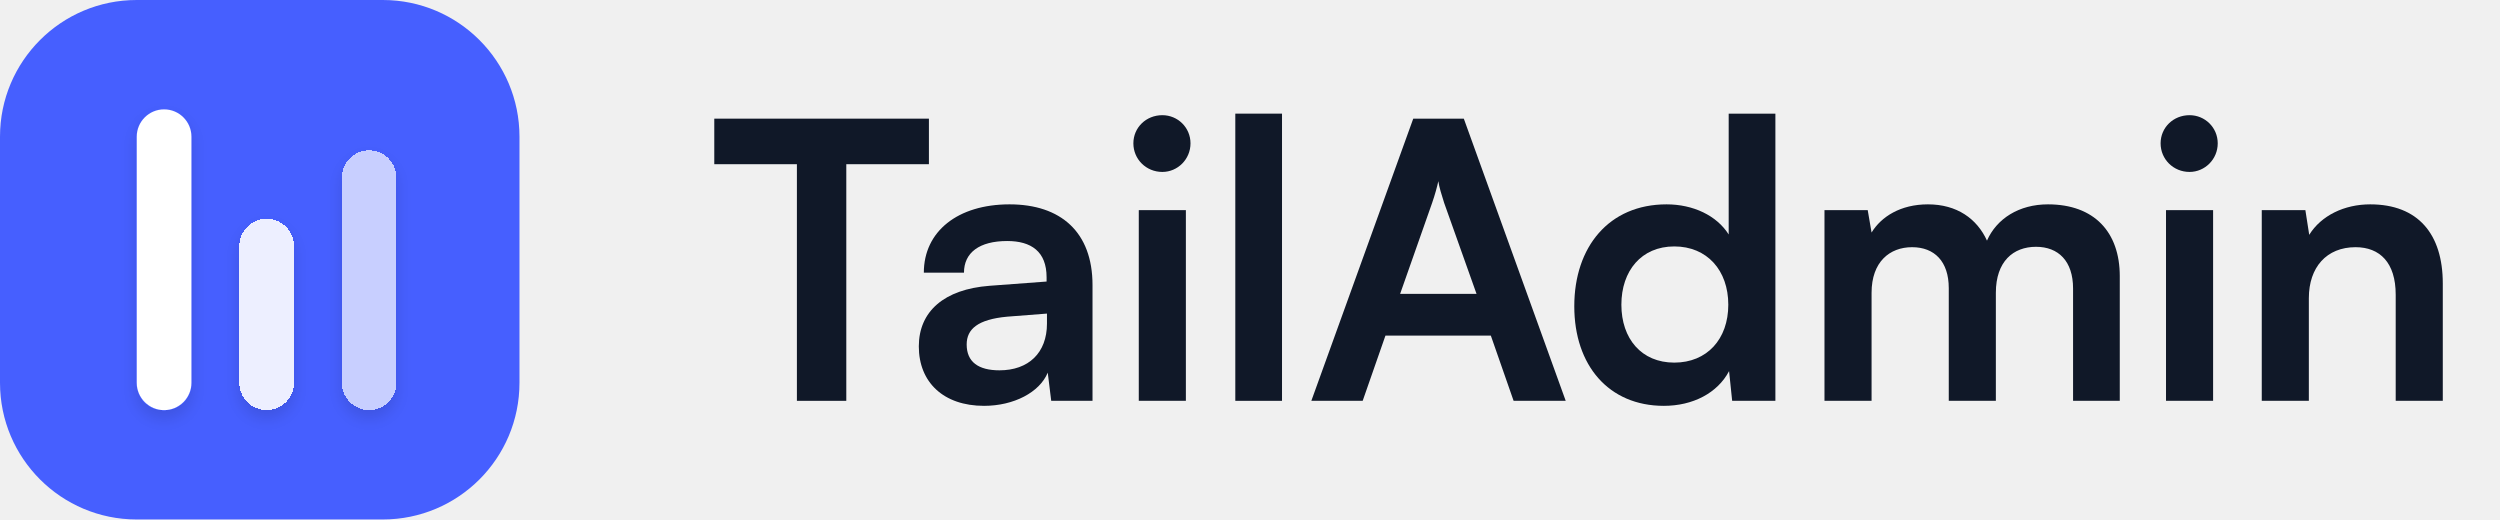
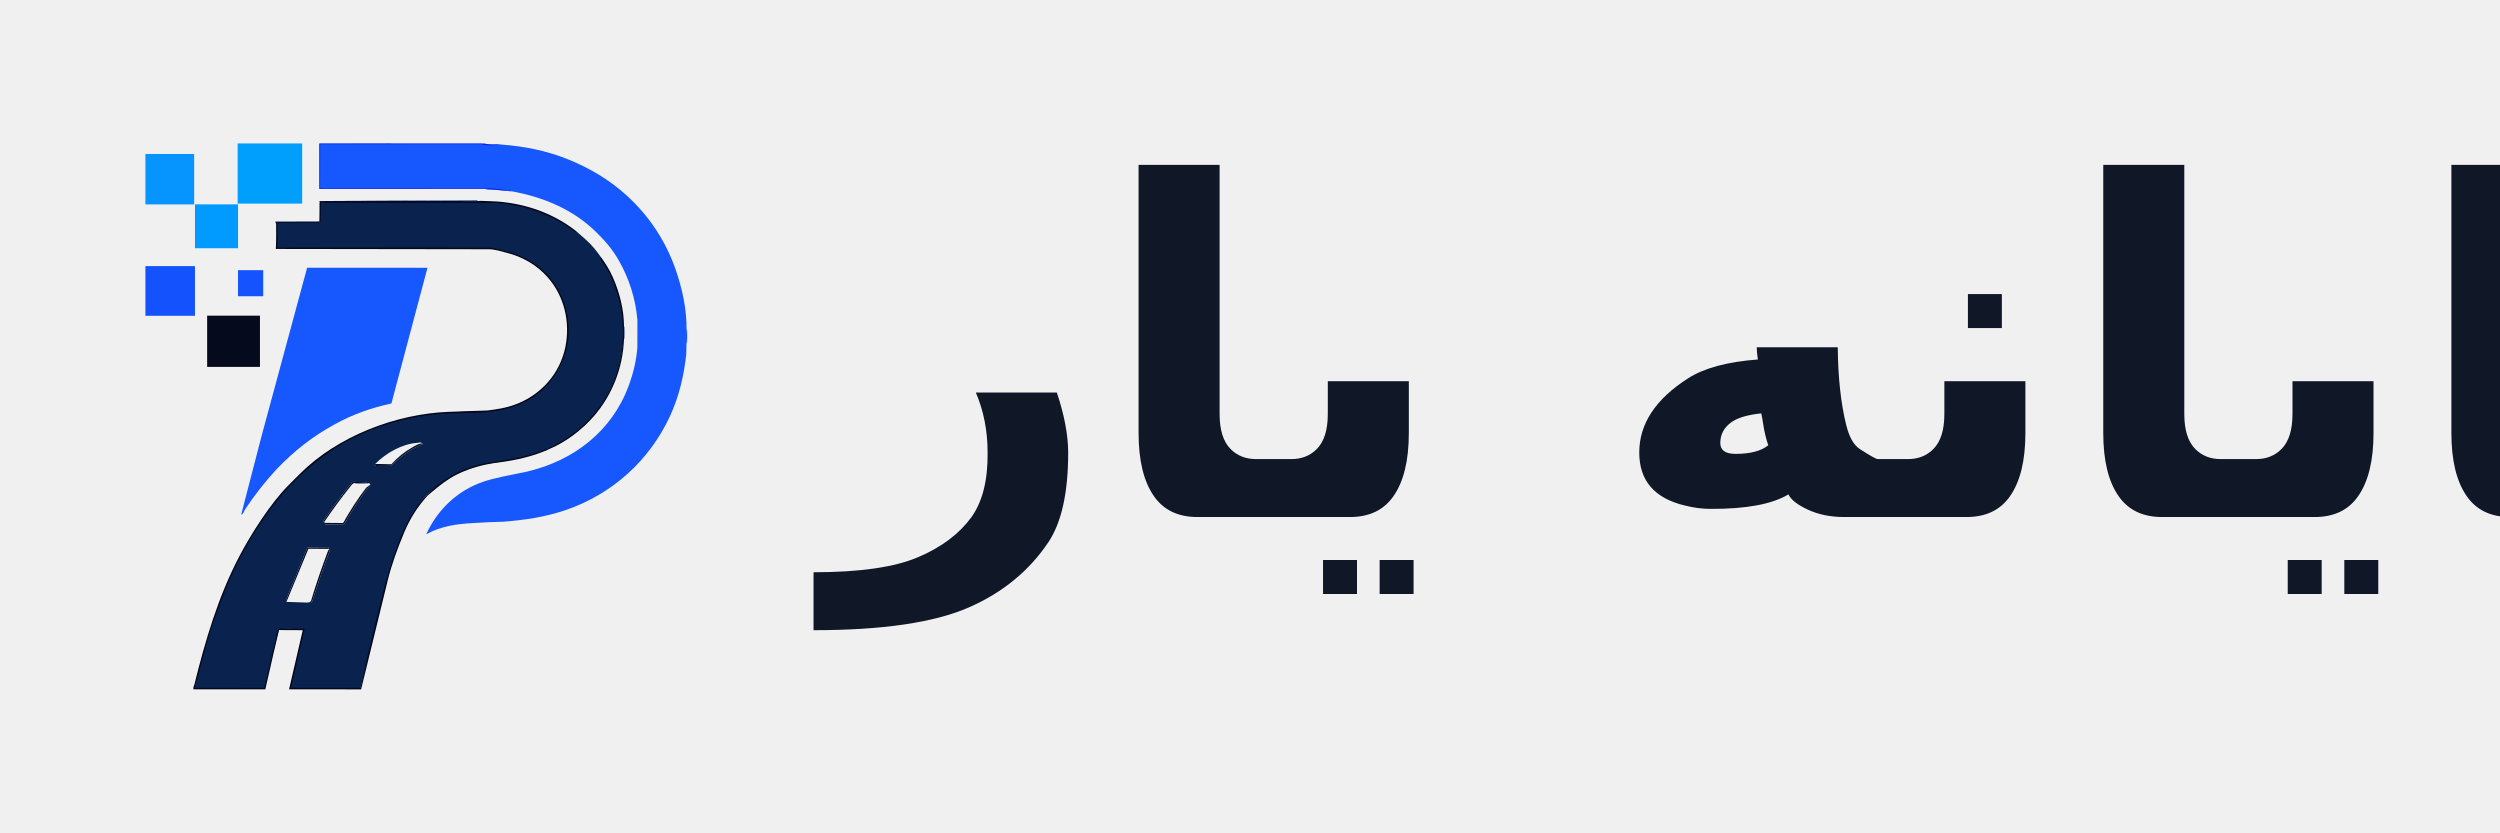
- <svg xmlns="http://www.w3.org/2000/svg" width="154" height="32" viewBox="0 0 154 32" fill="none">
-   <path d="M0 8.421C0 3.77 3.77 0 8.421 0H23.579C28.23 0 32 3.77 32 8.421V23.579C32 28.23 28.23 32 23.579 32H8.421C3.77 32 0 28.23 0 23.579V8.421Z" fill="#465FFF" />
-   <g filter="url(#filter0_d_1624_24907)">
-     <path d="M8.424 8.422C8.424 7.491 9.178 6.737 10.108 6.737V6.737C11.038 6.737 11.792 7.491 11.792 8.422V23.579C11.792 24.51 11.038 25.264 10.108 25.264V25.264C9.178 25.264 8.424 24.51 8.424 23.579V8.422Z" fill="white" />
+ <svg xmlns="http://www.w3.org/2000/svg" viewBox="0 0 3074.05 1024">
+   <defs>
+     <style>
+       .cls-1 {
+         fill: #1452fd;
+       }
+ 
+       .cls-2 {
+         fill: #060a1d;
+       }
+ 
+       .cls-3 {
+         fill: #060d24;
+       }
+ 
+       .cls-4 {
+         fill: #7a89aa;
+       }
+ 
+       .cls-5 {
+         fill: #0695fe;
+       }
+ 
+       .cls-6 {
+         fill: #1657fe;
+       }
+ 
+       .cls-7 {
+         fill: #01071f;
+       }
+ 
+       .cls-8 {
+         fill: #8293ba;
+       }
+ 
+       .cls-9 {
+         fill: #050b22;
+       }
+ 
+       .cls-10 {
+         fill: #0424e9;
+       }
+ 
+       .cls-11 {
+         fill: #101828;
+         font-family: Vazirmatn-Bold, Vazirmatn;
+         font-size: 570px;
+         font-variation-settings: 'wght' 700;
+         font-weight: 700;
+       }
+ 
+       .cls-12 {
+         fill: #03081c;
+       }
+ 
+       .cls-13 {
+         fill: #8ba7f4;
+       }
+ 
+       .cls-14 {
+         fill: #1453fd;
+       }
+ 
+       .cls-15 {
+         fill: #04091f;
+       }
+ 
+       .cls-16 {
+         fill: #019afe;
+       }
+ 
+       .cls-17 {
+         fill: #060d25;
+       }
+ 
+       .cls-18 {
+         fill: #009ffe;
+       }
+ 
+       .cls-19 {
+         fill: #050d26;
+       }
+ 
+       .cls-20 {
+         fill: #050c25;
+       }
+ 
+       .cls-21 {
+         fill: #28489e;
+       }
+ 
+       .cls-22 {
+         fill: #04091b;
+       }
+ 
+       .cls-23 {
+         fill: #0a224e;
+       }
+     </style>
+   </defs>
+   <g id="Fa_Black" data-name="Fa Black">
+     <text class="cls-11" transform="translate(1024 635.7509)">
+       <tspan x="0" y="0">پایانه یار</tspan>
+     </text>
  </g>
-   <g filter="url(#filter1_d_1624_24907)">
-     <path d="M14.742 15.157C14.742 14.227 15.496 13.473 16.426 13.473V13.473C17.357 13.473 18.111 14.227 18.111 15.157V23.578C18.111 24.508 17.357 25.262 16.426 25.262V25.262C15.496 25.262 14.742 24.508 14.742 23.578V15.157Z" fill="white" fill-opacity="0.9" shape-rendering="crispEdges" />
+   <g id="Eng_Black" data-name="Eng Black">
+     <g>
+       <rect class="cls-1" x="178.8" y="327.21" width="60.94" height="61.09" />
+       <g>
+         <rect class="cls-18" x="292.19" y="176.36" width="79.35" height="74" />
+         <rect class="cls-5" x="178.8" y="189.34" width="59.94" height="62.01" />
+         <rect class="cls-16" x="239.74" y="251.28" width="52.95" height="53.95" />
+       </g>
+       <path class="cls-13" d="M844.13,422.52l.08-17.39c.6.11.99.86.99,1.93v13.13c0,1.07-.39,1.82-1.07,2.32Z" />
+       <g>
+         <path class="cls-6" d="M616.69,177.75c28.08,2.14,55.09,7.45,81.24,17.96,27.38,11.01,52.39,25.85,73.98,45.86,26.74,24.79,46.58,54.83,58.63,89.24,8.53,24.37,13.8,49.1,13.68,74.31.81,5.56.81,11.8-.08,17.39l-.32,13.4c-2.9,26.35-8.88,51.69-19.98,75.73-25.31,54.83-71.21,96.03-128.29,115.55-24.98,8.55-50.28,12.27-76.54,14.31l-18.69.63-18.03.99c-20.35,1.12-39.59,3.59-58.22,13.84,12.13-26.48,32.28-47.65,58.34-59.88,15.02-7.05,30.66-9.99,46.79-13.31l19.13-3.94c57.37-13.57,104.16-49.72,124.84-105.78,5.54-15.03,9.16-30.17,10.53-46.24l.07-34.46c-2.27-26.04-10.17-51.01-23.08-73.45-7.64-13.29-16.83-23.95-27.63-34.51-29.09-28.48-65.5-43.05-103.35-50.08-22.42-2.31-33.63-3.47-33.63-3.47l-202.92-.04-.04-54.78c66.02-.2,132.07-.26,198.16-.16,8.47,1.22,16.93,1.52,25.38.88Z" />
+         <path class="cls-6" d="M340.11,576.93c-14.64,15.93-27.19,31.88-38.82,49.57-1.48,2.25-1.65,5.36-4.74,6.34l25.13-96.91,55.97-206.75,148,.08-44.37,166.82c-24.56,5.42-47.9,13.44-69.89,25.78-26.8,14.53-49.87,32.76-71.28,55.07Z" />
+         <rect class="cls-2" x="254.72" y="388.15" width="64.94" height="62.99" />
+         <rect class="cls-14" x="292.69" y="332.21" width="30.97" height="32.06" />
+         <path class="cls-10" d="M616.69,177.75l-8.29.75c-5.89.53-11.11.47-17.15-1.18l-197.54.07-.14,53.9,208.58.13c4.42,0,7.93,1.35,12.35,1.07l15.25,2.83-22.29-2.02c-3.95-.38-7.26.38-11.3-1.02l-203.57.04v-56s203.13.11,203.13.11c7.38,2.1,13.95.33,20.98,1.32Z" />
+         <g>
+           <path class="cls-23" d="M708.4,284.18l12.2,10.74c7.52,6.62,13.35,14.18,18.86,22.02l.32,1.08c53.34,77.78,25.53,195.3-64.28,233.24.66-.17.59.13-.19.9l-1.95,1c-3.8.66-9.13,2.36-16,5.11-20.46,5.63-41.24,9.84-62.33,12.61-26.91,5.13-49.13,19.56-69.57,36.95-27.43,31.22-40.41,71.65-51.08,111.17-10.39,42.84-20.82,85.4-31.29,127.69h-85.91s-.24-1.03-.24-1.03l16.14-70.17c-.03-.1-1.29-1.41-1.43-1.48-1.26-.68-27.53-1.05-28.64-.15-6.31,23.96-12.11,48.17-17.39,72.63l-86.91.25c26.34-113.09,74.23-239.2,181.07-301.37,55.4-32.24,115.51-39.76,178.28-39.57,55.76-4.74,100.12-40.8,100.26-99.41.13-56.98-41.94-95.18-96.46-100.85-87.24.03-174.46-.21-261.64-.7l.05-30.72c.09.67-.13,1.11-.67,1.33-.47-.55-1.46-2.99-.74-3.01l53.72-.17.54-23.46c1.04.18,1.14,24.03.9,22.89-.7-3.29-.57-19.46-.37-23.46,65.71.1,131.74.09,198.07,0,40.92-.85,82.67,10.64,115.73,36.18-.92-.63-.6-.71.96-.22ZM461.4,570.43c-.13.47-.84.81-.76,1.1.12.46,1.26,1.46,1.93,1.45l18.63-.14c10.75-11.52,23.11-20.41,37.7-26.57,1.78.37,1.69-1.84.04-1.02-1.81-2.19-3.89-.79-5.79-.68-18.52,1.05-38.98,12.75-51.75,25.87ZM398.57,641.97c.35,0,.8.68,1.01.96-.27.34.1,1.99.99,1.98l22.49-.35c10.12-17.62,20.68-33.89,32.47-49.02l-1.95-1.56h-3.05c-.08-.65-.88-1.06-1.92-1.08l-15.29-.37c-12.85,15.87-24.64,31.58-35.77,48.4-.25.38.73,1.04,1.02,1.05ZM352.2,740.08l25.44.85c2.22.07,3.54-.43,4.88-2.27.03.85.21,1.74.91,2.12,7.07-21.52,13.69-42.35,21.96-63.22.29-.74-.11-1.21-.55-1.58l-1.29-1.09c.35-.47.91-.97.95-2.05l-26.4.28-24.71,60.54c-.67,1.64-2.54,4.93-1.17,6.42Z" />
+           <path class="cls-15" d="M525.46,607.82c1.64-.65,1.79-.18.46,1.42-12.33,13.52-22,28.66-29.13,45.96-8.01,19.44-15.08,38.25-20.12,58.86l-32.64,133.61-88.61-.05,16.84-72.72-29.19-.15-6.55,27.88-10.25,44.99h-88.32c-.81-2.25.51-3.8,1.02-5.84,13.58-54.6,29.28-108.15,55.48-158.08,14.3-27.25,38.66-65.33,59.58-86.28l15.06-15.08c45.84-45.88,117.98-73.59,182.68-75.94l27.01-.98,20.32-.66c12.06-1.47,23.21-3.16,34.6-7.38,31.44-11.67,55.04-38.04,61.59-71.26,5.98-30.34-1.47-61.88-21.74-85.04-13.49-15.42-31.15-25.34-50.76-30.3-7.26-1.84-14.21-4.28-22.11-4.29l-261.54-.37c.89-10.77.23-30.93.44-30.69-.01-.25-.08-1.77.34-2.12l52.18-.06c.31,0,.65.59.55.89l-51.83.17.35,8.95c.28,7.13.38,13.88.02,20.93l258.49.27c7.46,0,13.87,2.19,20.82,3.79,41.79,9.61,71.94,40.81,77.84,83.86,5.24,38.26-11.22,75.33-43.35,96.68-14.98,9.95-31.84,14.78-49.7,17.17-23.19,3.1-45.02,1.11-67.66,3.46-45.06,4.67-89.71,18.22-127.68,43.1-62.36,40.86-103.96,103.22-132.16,171.26l-12.59,33.5c-8.46,22.51-13.94,45.26-20.26,68.45l-5.48,20.11,85.4-.11,9.87-42.84,5.02-20.1c.2-3.42,1.01-6.37,2.6-9.85l32.22.18-16.6,72.63,85.1-.06,11.37-50.03,18.92-76.94c11.17-38.5,24.05-82.79,52.1-110.89Z" />
+           <path class="cls-7" d="M708.4,284.18c.06.6-.31,1.05-.67,1.08-.58.05-1.06-.41-1.64-.84-27.68-20.79-59.54-31.57-94.42-34.92l-208.88-.28c-3.17,0-5.31-.91-8.19-.1l-.22,23.18c-.21.07-.74-.14-.75-.54l-.52-22.96c-.02-.69-.21-1.08-.49-1.59,65-.42,129.93-.4,194.79.05,1.16,0,2.38-.37,4.21-.3l19.4.78c35.77,2.68,69.41,14.49,97.38,36.44Z" />
+           <path class="cls-12" d="M767.24,401.11c.92,5.04.85,10.97.03,16-1.28,34.63-14.17,68.3-37.07,94.66-14.39,16.56-35.29,32.44-54.89,40.39-1-.06-1.24-1.08-.26-1.52,32.71-14.77,59.63-39.84,75.28-72.48,20.81-43.4,20.85-94.03.93-137.9-3.54-7.8-7.78-14.53-12.7-21.49-.52-.73-.37-1.5.9-1.82,5.1,7.25,9.98,14.58,13.84,23.33,8.53,19.32,13.9,40.09,13.94,60.83Z" />
+           <path class="cls-22" d="M673.36,553.16c-18.67,8.12-38.65,12.75-59.37,15.36-18.44,2.32-35.49,6.69-52.16,14.9-11.5,5.66-21.32,13.56-31.07,21.76l-4.83,4.06-.46-1.42c20.2-20.24,46.48-34.4,75.57-38.95,24.52-3.84,48.27-7.2,71.25-17.05.69.05,1.2.82,1.07,1.34Z" />
+           <path class="cls-21" d="M587.4,247.25l-194.79-.05,193.57-.94c.97,0,1.26.69,1.22.99Z" />
+           <path class="cls-8" d="M767.27,417.11l-.03-16c.65.14,1.04.89,1.04,1.96v12.14c0,1.07-.39,1.82-1.01,1.91Z" />
+           <path class="cls-17" d="M403.54,674.9l-24.3-.09-27.04,65.27c-1.37-1.49.5-4.78,1.17-6.42l24.71-60.54,26.4-.28c-.05,1.09-.6,1.59-.95,2.05Z" />
+           <path class="cls-20" d="M399.59,642.92l22.29.18c8.57-15.12,17.73-29.51,28.38-43.37l5.28-4.21c-11.79,15.13-22.35,31.4-32.47,49.02l-22.49.35c-.89.01-1.26-1.64-.99-1.98Z" />
+           <path class="cls-9" d="M382.52,738.66c5.95-20.18,12.88-40.17,20.48-60.39.46-1.22.73-1.94,1.83-2.28.45.37.85.85.55,1.58-8.26,20.87-14.88,41.7-21.96,63.22-.7-.39-.87-1.27-.91-2.12Z" />
+           <path class="cls-19" d="M518.94,545.25c1.65-.82,1.74,1.39-.04,1.02-14.59,6.17-26.95,15.05-37.7,26.57l-18.63.14c-.67,0-1.81-1-1.93-1.45-.08-.29.63-.63.76-1.1l19.88.45c7.47-8.35,15.8-15.24,25.5-20.64,3.96-2.2,7.43-4.77,12.16-4.99Z" />
+           <path class="cls-3" d="M450.53,593.95c-3.94.93-9.61.86-13.96-.05-2.22,0-3.42,1.39-4.9,3.24-11.77,14.7-22.7,29.51-33.1,44.83-.29,0-1.27-.67-1.02-1.05,11.12-16.83,22.92-32.53,35.77-48.4l15.29.37c1.04.02,1.84.43,1.92,1.07Z" />
+           <path class="cls-4" d="M450.53,593.95h3.05c-.16.67-.91,1.05-1.98,1.05h-13.14c-1.12.01-1.85-.41-1.9-1.1l13.96.05Z" />
+         </g>
+       </g>
+     </g>
  </g>
-   <g filter="url(#filter2_d_1624_24907)">
-     <path d="M21.055 10.946C21.055 10.016 21.809 9.262 22.739 9.262V9.262C23.669 9.262 24.423 10.016 24.423 10.946V23.578C24.423 24.508 23.669 25.262 22.739 25.262V25.262C21.809 25.262 21.055 24.508 21.055 23.578V10.946Z" fill="white" fill-opacity="0.7" shape-rendering="crispEdges" />
-   </g>
-   <path d="M44 10.115H49.089V24.691H52.132V10.115H57.221V7.309H44V10.115Z" fill="#101828" />
-   <path d="M60.617 25C62.448 25 64.042 24.168 64.541 22.955L64.755 24.691H67.299V17.558C67.299 14.3 65.349 12.588 62.187 12.588C59.001 12.588 56.908 14.252 56.908 16.797H59.381C59.381 15.56 60.332 14.847 62.044 14.847C63.519 14.847 64.47 15.489 64.47 17.082V17.343L60.95 17.605C58.168 17.819 56.599 19.174 56.599 21.338C56.599 23.549 58.121 25 60.617 25ZM61.569 22.812C60.261 22.812 59.547 22.289 59.547 21.219C59.547 20.268 60.237 19.674 62.044 19.507L64.493 19.317V19.935C64.493 21.742 63.352 22.812 61.569 22.812Z" fill="#101828" />
-   <path d="M71.6 10.591C72.551 10.591 73.335 9.806 73.335 8.831C73.335 7.856 72.551 7.095 71.6 7.095C70.601 7.095 69.816 7.856 69.816 8.831C69.816 9.806 70.601 10.591 71.6 10.591ZM70.149 24.691H73.05V12.944H70.149V24.691Z" fill="#101828" />
-   <path d="M78.972 24.691V7H76.095V24.691H78.972Z" fill="#101828" />
-   <path d="M83.941 24.691L85.344 20.672H91.835L93.238 24.691H96.448L90.171 7.309H87.056L80.778 24.691H83.941ZM88.221 12.493C88.387 12.017 88.53 11.494 88.601 11.161C88.649 11.518 88.815 12.041 88.958 12.493L90.955 18.104H86.247L88.221 12.493Z" fill="#101828" />
-   <path d="M102.493 25C104.276 25 105.798 24.215 106.511 22.86L106.701 24.691H109.364V7H106.487V14.443C105.75 13.277 104.3 12.588 102.659 12.588C99.116 12.588 96.976 15.203 96.976 18.865C96.976 22.503 99.092 25 102.493 25ZM103.135 22.337C101.113 22.337 99.877 20.863 99.877 18.77C99.877 16.678 101.113 15.18 103.135 15.18C105.156 15.18 106.463 16.654 106.463 18.77C106.463 20.886 105.156 22.337 103.135 22.337Z" fill="#101828" />
-   <path d="M115.289 24.691V18.033C115.289 16.131 116.406 15.227 117.785 15.227C119.164 15.227 120.044 16.107 120.044 17.748V24.691H122.945V18.033C122.945 16.107 124.015 15.203 125.418 15.203C126.797 15.203 127.701 16.083 127.701 17.771V24.691H130.578V17.011C130.578 14.3 129.008 12.588 126.155 12.588C124.372 12.588 122.993 13.468 122.398 14.823C121.78 13.468 120.543 12.588 118.76 12.588C117.072 12.588 115.883 13.349 115.289 14.324L115.051 12.944H112.388V24.691H115.289Z" fill="#101828" />
-   <path d="M134.876 10.591C135.827 10.591 136.612 9.806 136.612 8.831C136.612 7.856 135.827 7.095 134.876 7.095C133.877 7.095 133.093 7.856 133.093 8.831C133.093 9.806 133.877 10.591 134.876 10.591ZM133.426 24.691H136.327V12.944H133.426V24.691Z" fill="#101828" />
-   <path d="M142.225 24.691V18.366C142.225 16.464 143.318 15.227 145.102 15.227C146.6 15.227 147.575 16.178 147.575 18.152V24.691H150.476V17.462C150.476 14.419 148.954 12.588 146.005 12.588C144.412 12.588 142.985 13.277 142.248 14.466L142.011 12.944H139.324V24.691H142.225Z" fill="#101828" />
-   <defs>
-     <filter id="filter0_d_1624_24907" x="7.424" y="6.237" width="5.368" height="20.526" filterUnits="userSpaceOnUse" color-interpolation-filters="sRGB">
-       <feFlood flood-opacity="0" result="BackgroundImageFix" />
-       <feColorMatrix in="SourceAlpha" type="matrix" values="0 0 0 0 0 0 0 0 0 0 0 0 0 0 0 0 0 0 127 0" result="hardAlpha" />
-       <feOffset dy="0.5" />
-       <feGaussianBlur stdDeviation="0.5" />
-       <feComposite in2="hardAlpha" operator="out" />
-       <feColorMatrix type="matrix" values="0 0 0 0 0 0 0 0 0 0 0 0 0 0 0 0 0 0 0.12 0" />
-       <feBlend mode="normal" in2="BackgroundImageFix" result="effect1_dropShadow_1624_24907" />
-       <feBlend mode="normal" in="SourceGraphic" in2="effect1_dropShadow_1624_24907" result="shape" />
-     </filter>
-     <filter id="filter1_d_1624_24907" x="13.742" y="12.973" width="5.368" height="13.79" filterUnits="userSpaceOnUse" color-interpolation-filters="sRGB">
-       <feFlood flood-opacity="0" result="BackgroundImageFix" />
-       <feColorMatrix in="SourceAlpha" type="matrix" values="0 0 0 0 0 0 0 0 0 0 0 0 0 0 0 0 0 0 127 0" result="hardAlpha" />
-       <feOffset dy="0.5" />
-       <feGaussianBlur stdDeviation="0.5" />
-       <feComposite in2="hardAlpha" operator="out" />
-       <feColorMatrix type="matrix" values="0 0 0 0 0 0 0 0 0 0 0 0 0 0 0 0 0 0 0.12 0" />
-       <feBlend mode="normal" in2="BackgroundImageFix" result="effect1_dropShadow_1624_24907" />
-       <feBlend mode="normal" in="SourceGraphic" in2="effect1_dropShadow_1624_24907" result="shape" />
-     </filter>
-     <filter id="filter2_d_1624_24907" x="20.055" y="8.762" width="5.368" height="18" filterUnits="userSpaceOnUse" color-interpolation-filters="sRGB">
-       <feFlood flood-opacity="0" result="BackgroundImageFix" />
-       <feColorMatrix in="SourceAlpha" type="matrix" values="0 0 0 0 0 0 0 0 0 0 0 0 0 0 0 0 0 0 127 0" result="hardAlpha" />
-       <feOffset dy="0.5" />
-       <feGaussianBlur stdDeviation="0.5" />
-       <feComposite in2="hardAlpha" operator="out" />
-       <feColorMatrix type="matrix" values="0 0 0 0 0 0 0 0 0 0 0 0 0 0 0 0 0 0 0.12 0" />
-       <feBlend mode="normal" in2="BackgroundImageFix" result="effect1_dropShadow_1624_24907" />
-       <feBlend mode="normal" in="SourceGraphic" in2="effect1_dropShadow_1624_24907" result="shape" />
-     </filter>
-   </defs>
</svg>
